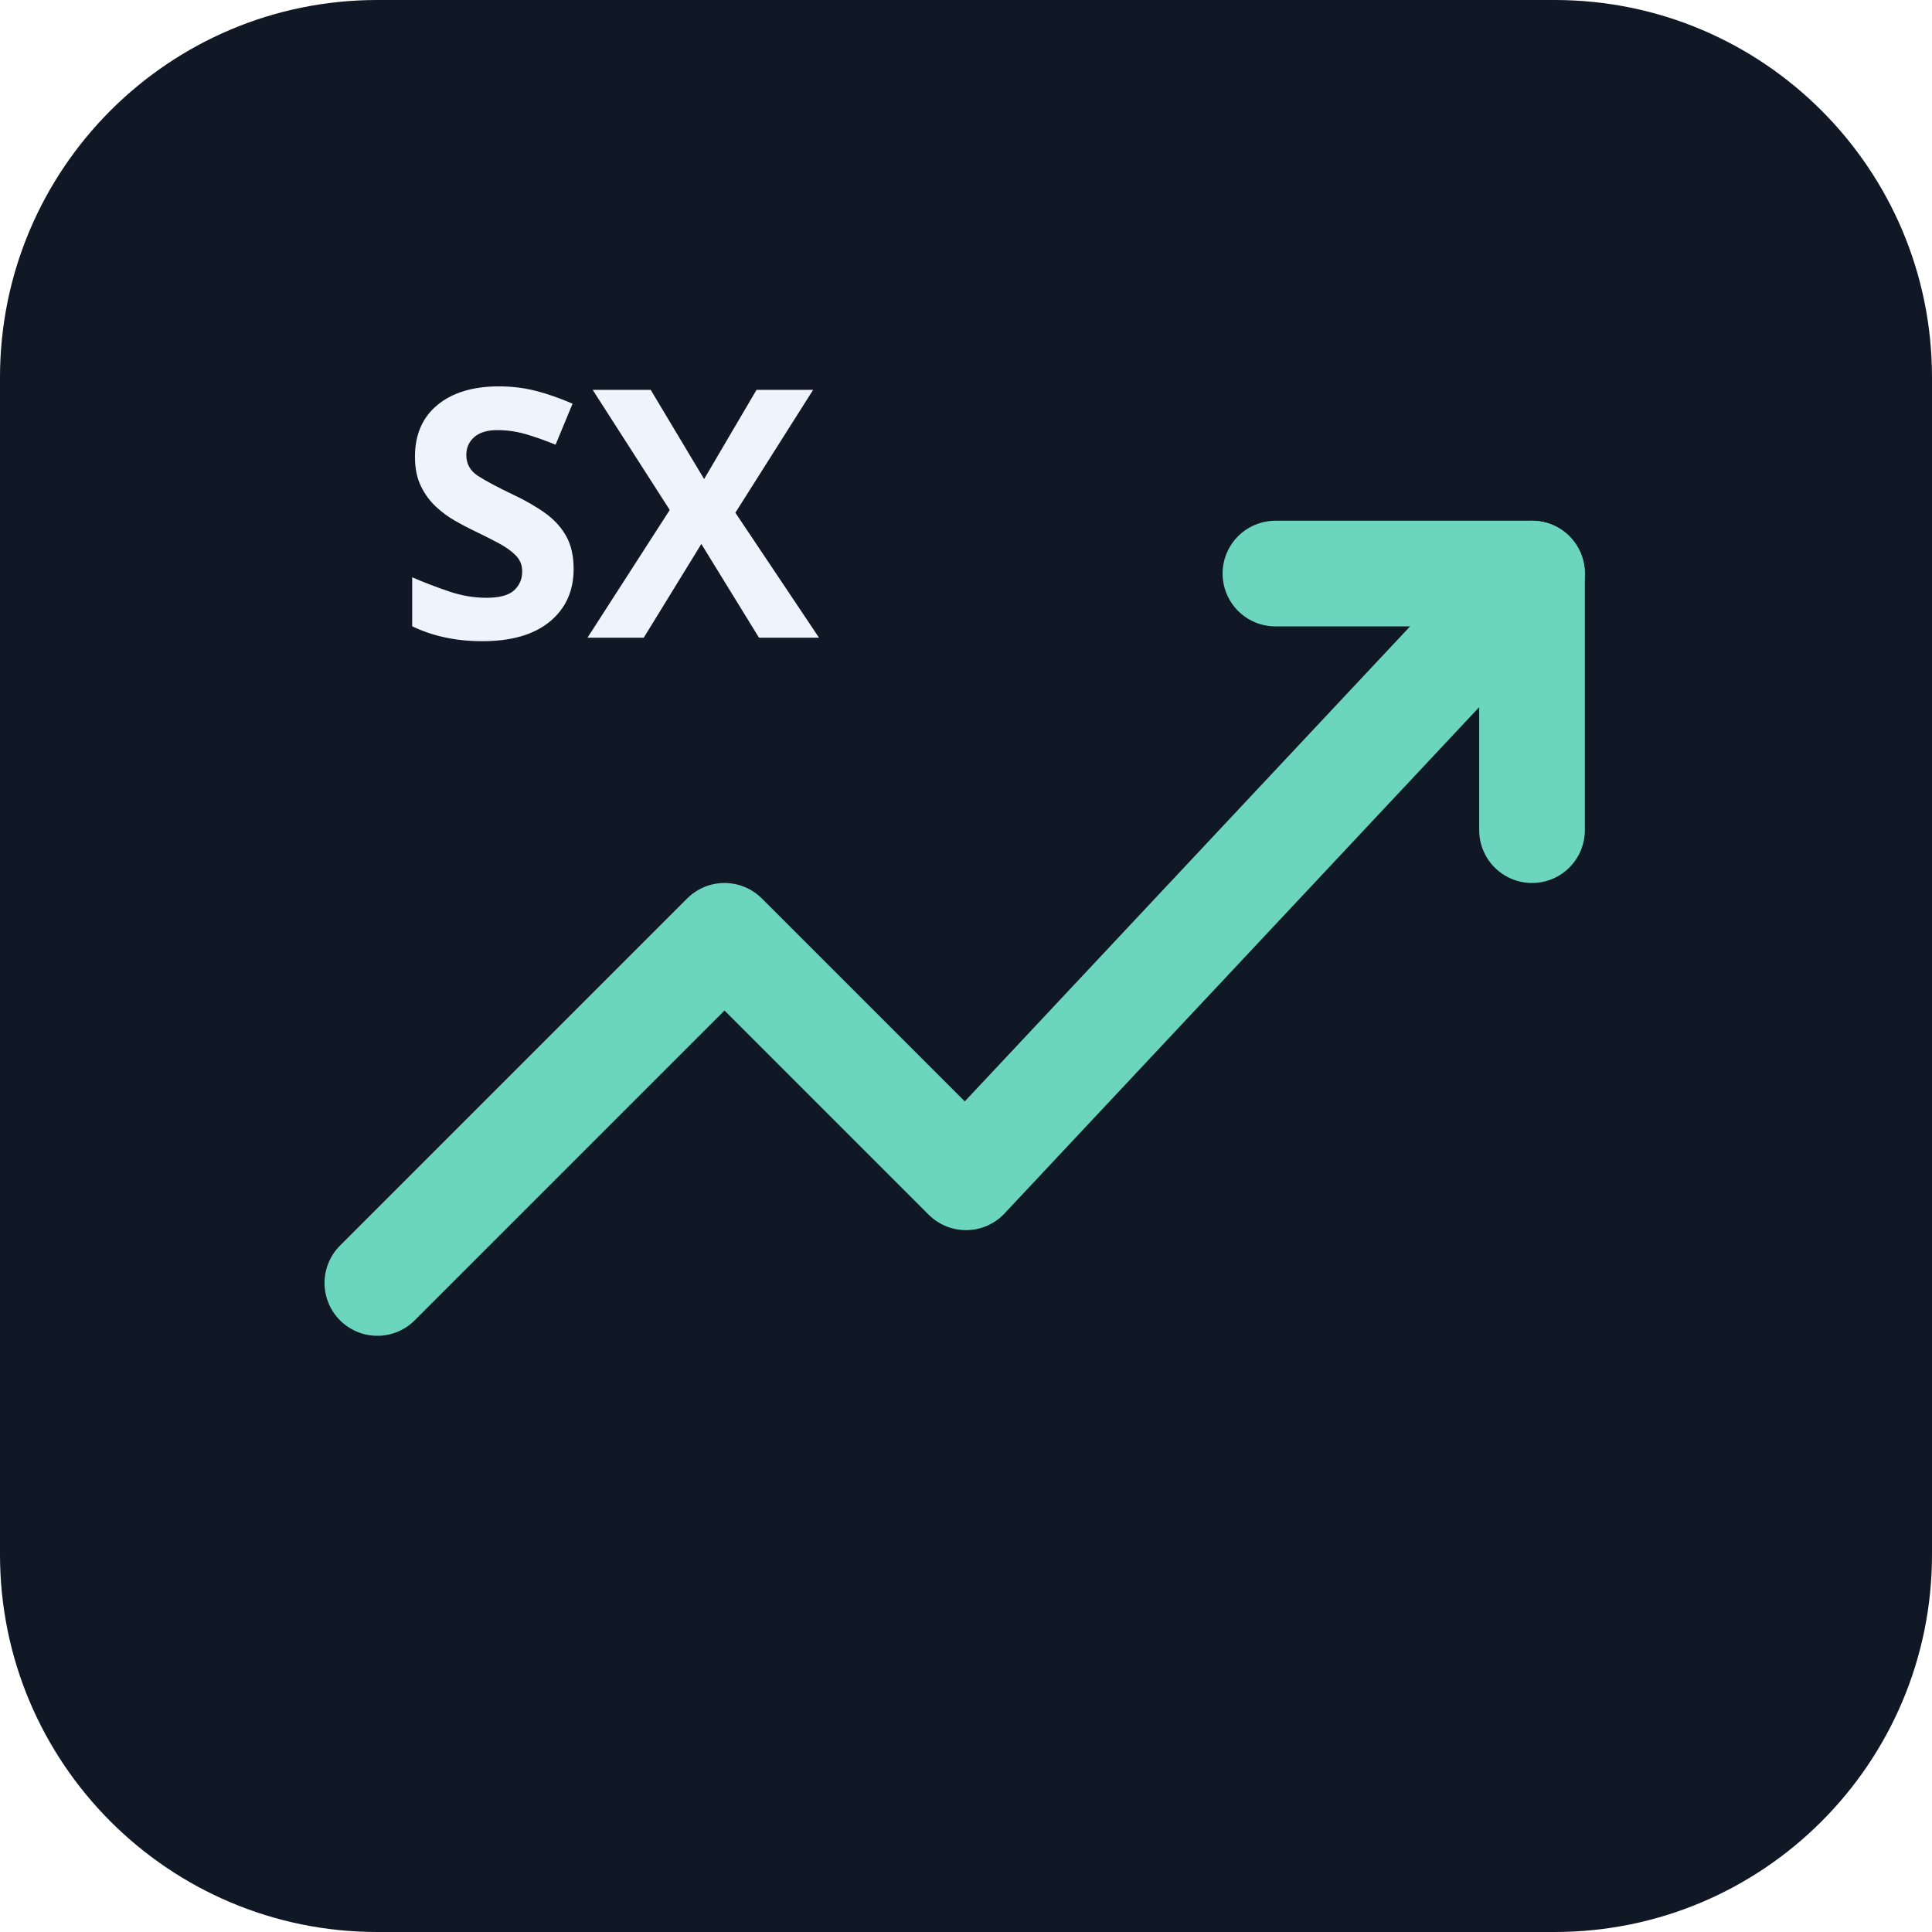
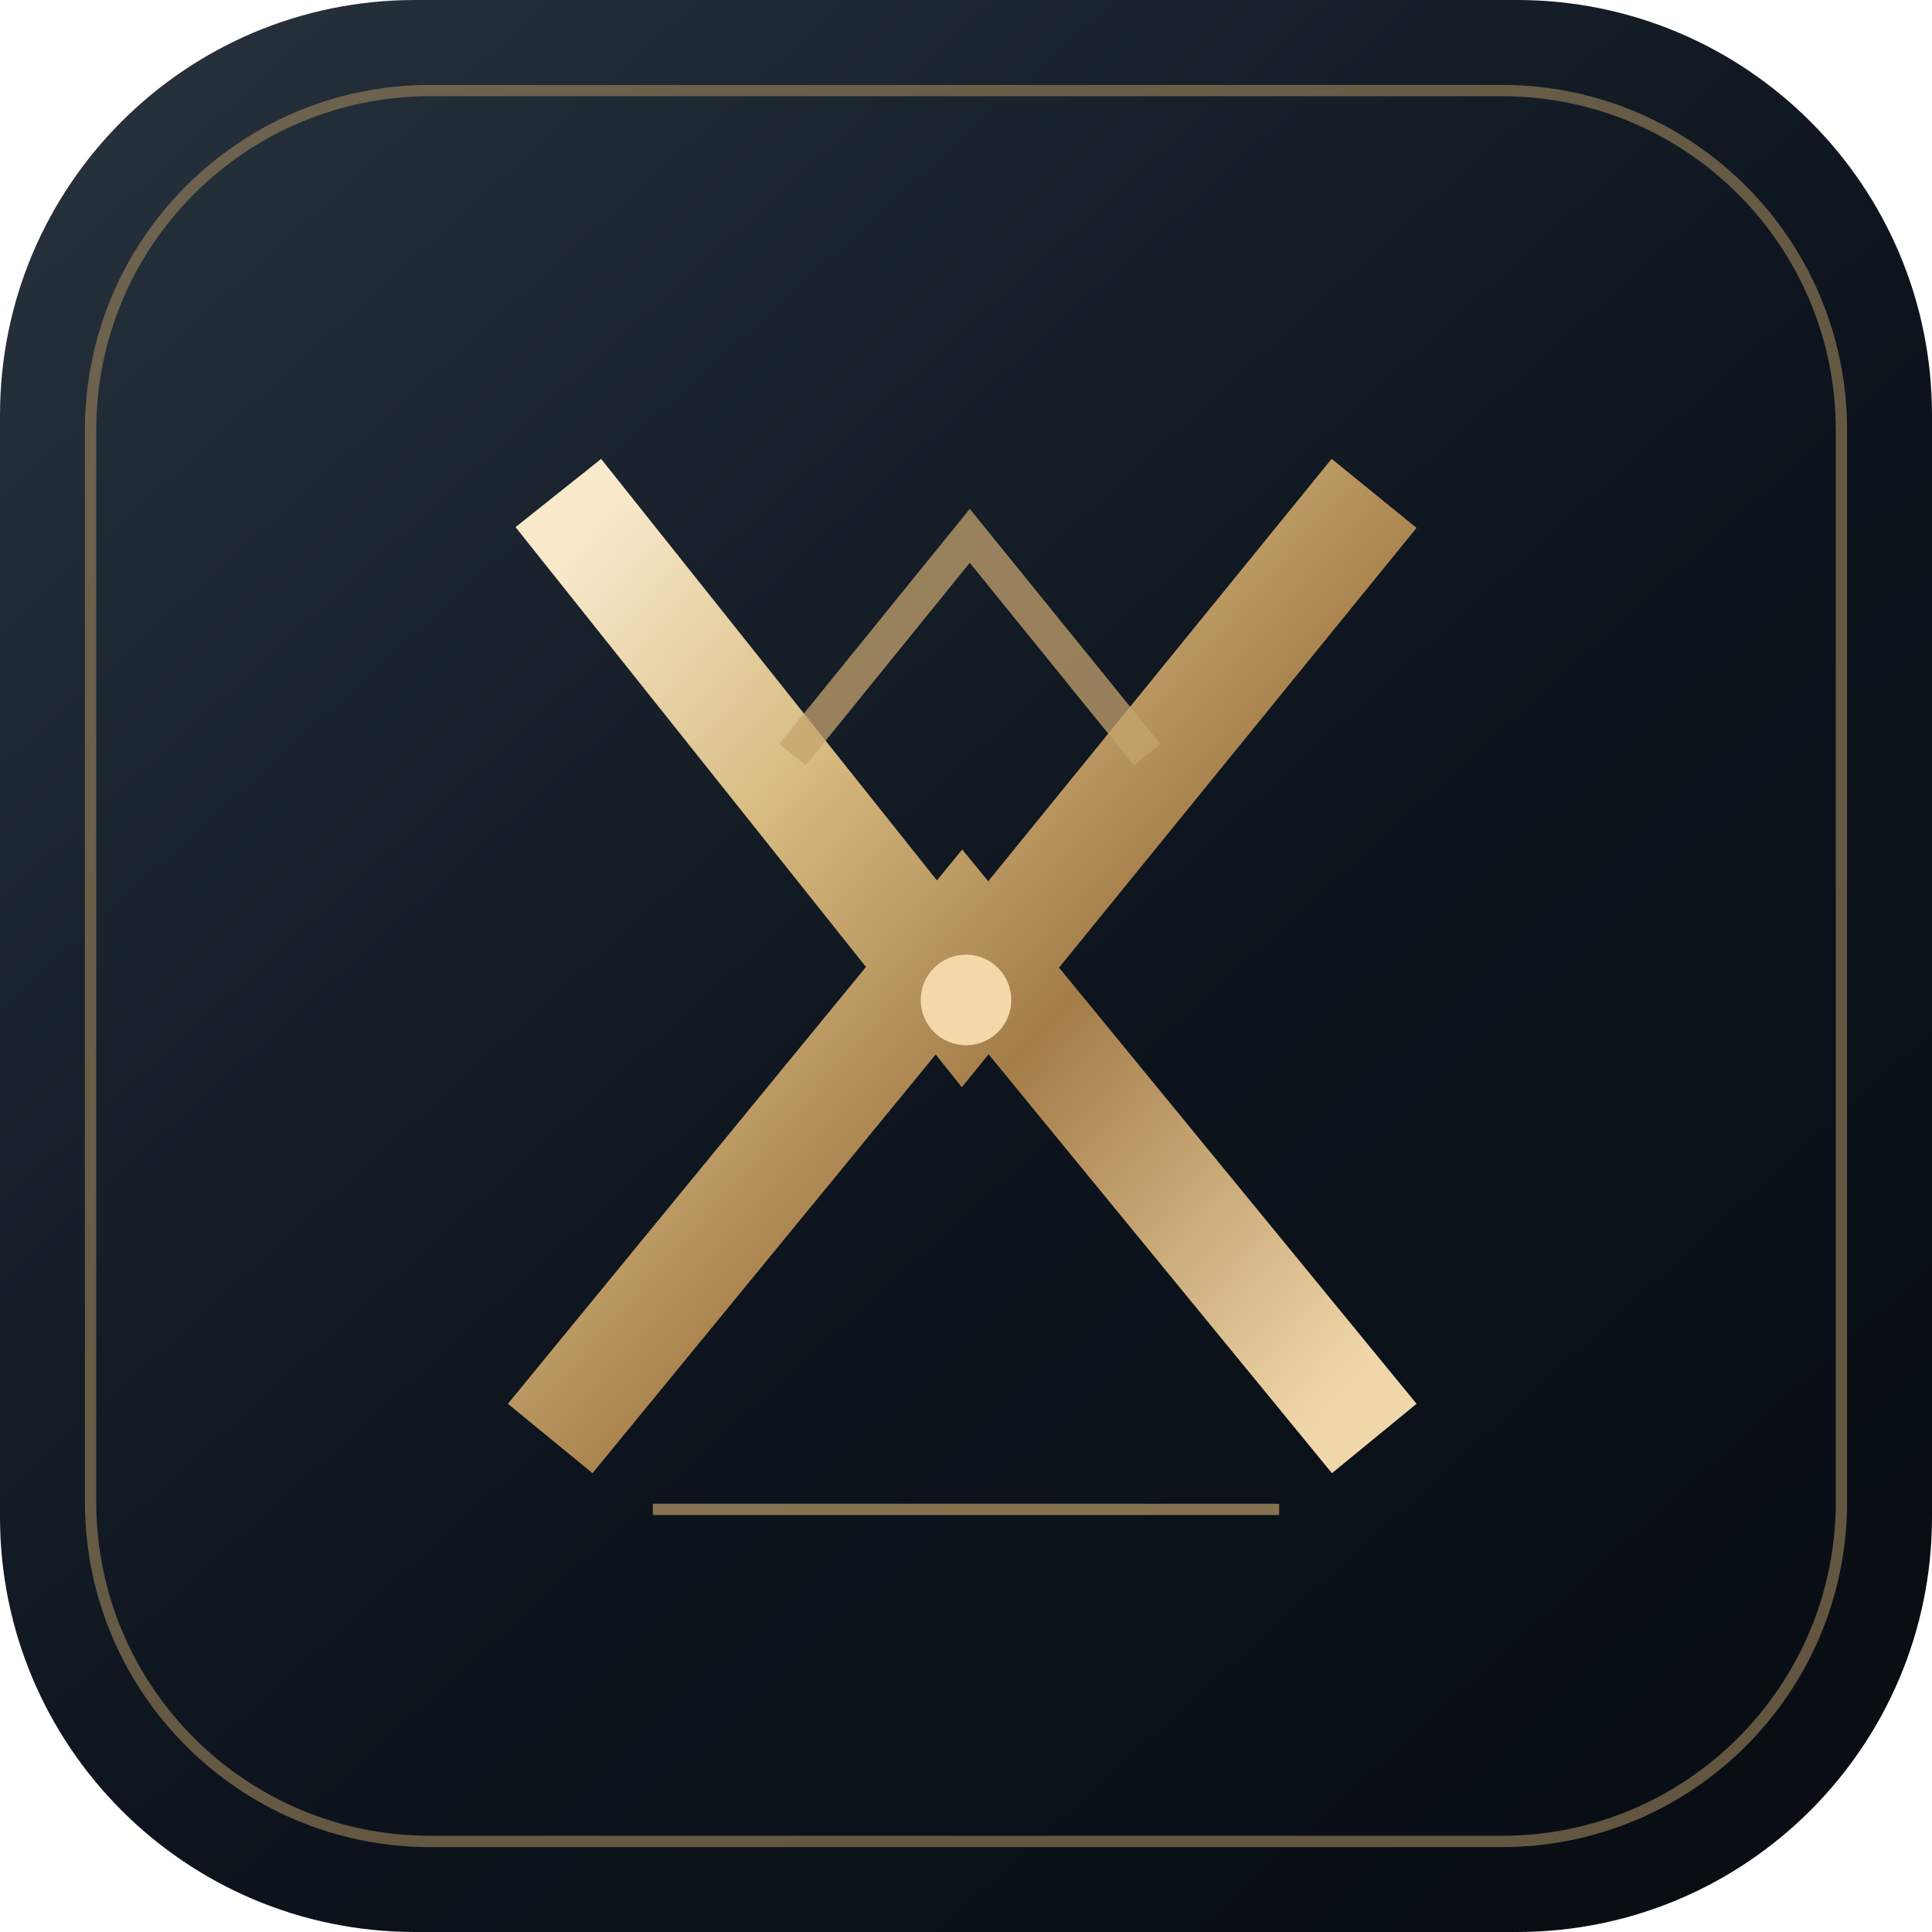
- <svg xmlns="http://www.w3.org/2000/svg" viewBox="0 0 512 512">
-   <rect width="512" height="512" rx="100" fill="#101826" />
-   <path d="M100 340l92-92 64 64 150-160" fill="none" stroke="#6bd6bd" stroke-width="28" stroke-linecap="round" stroke-linejoin="round" />
-   <path d="M338 152h68v68" fill="none" stroke="#6bd6bd" stroke-width="28" stroke-linecap="round" stroke-linejoin="round" />
-   <text x="105" y="169" fill="#eef4fb" font-size="92" font-family="sans-serif" font-weight="bold">SX</text>
+ <svg xmlns="http://www.w3.org/2000/svg" viewBox="0 0 512 512" role="img" aria-label="SHUN-X">
+   <defs>
+     <linearGradient id="night" x1=".08" x2=".94" y1=".05" y2="1">
+       <stop stop-color="#25303b" />
+       <stop offset=".52" stop-color="#0d141d" />
+       <stop offset="1" stop-color="#080d13" />
+     </linearGradient>
+     <linearGradient id="metal" x1="0" x2="1" y1="0" y2="1">
+       <stop stop-color="#f8e9cb" />
+       <stop offset=".28" stop-color="#d7bb81" />
+       <stop offset=".59" stop-color="#a47d49" />
+       <stop offset="1" stop-color="#f0d7a9" />
+     </linearGradient>
+   </defs>
+   <rect width="512" height="512" rx="110" fill="url(#night)" />
+   <rect x="24" y="24" width="464" height="464" rx="90" fill="none" stroke="#9a835b" stroke-opacity=".62" stroke-width="3" />
+   <path d="M157 142 255 265 355 142M155 370l100-122 100 122" fill="none" stroke="url(#metal)" stroke-linecap="square" stroke-linejoin="miter" stroke-width="29" />
+   <path d="m210 200 47-58 47 58" fill="none" stroke="#c6a56e" stroke-width="9" opacity=".74" />
+   <path d="M173 400h166" stroke="#a48b5e" stroke-width="3" opacity=".8" />
+   <circle cx="256" cy="265" r="12" fill="#f4d9a8" />
</svg>
